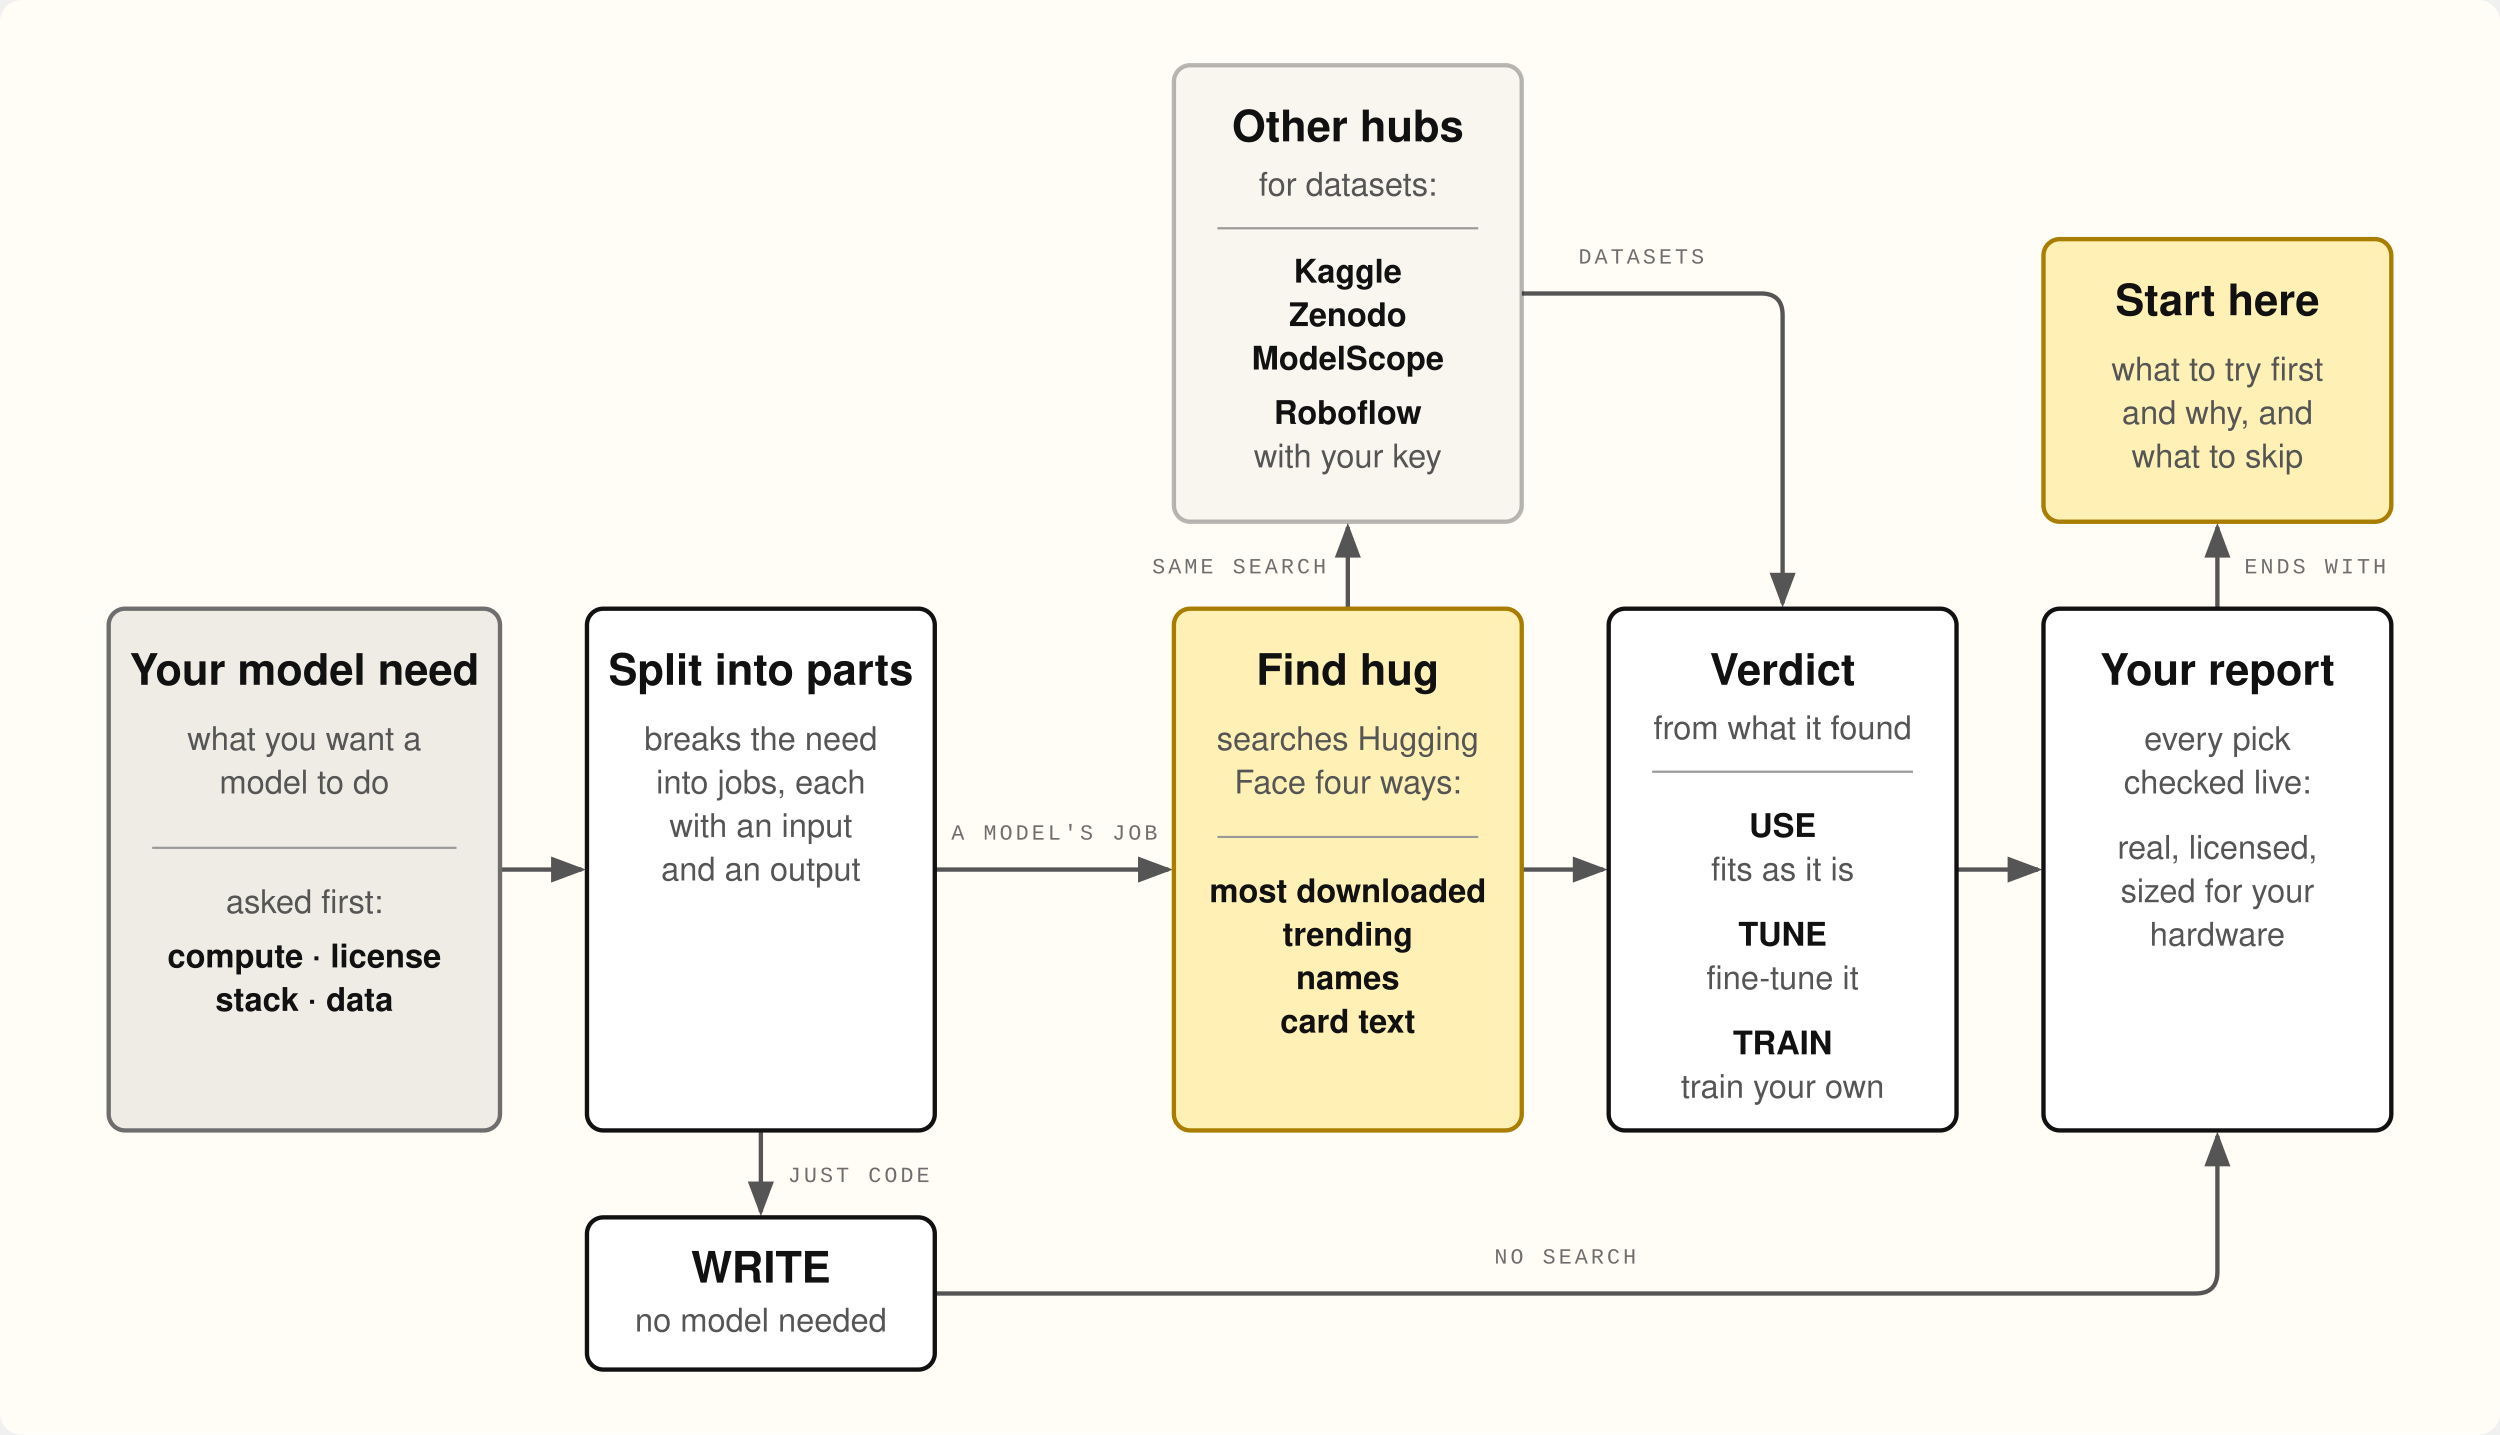
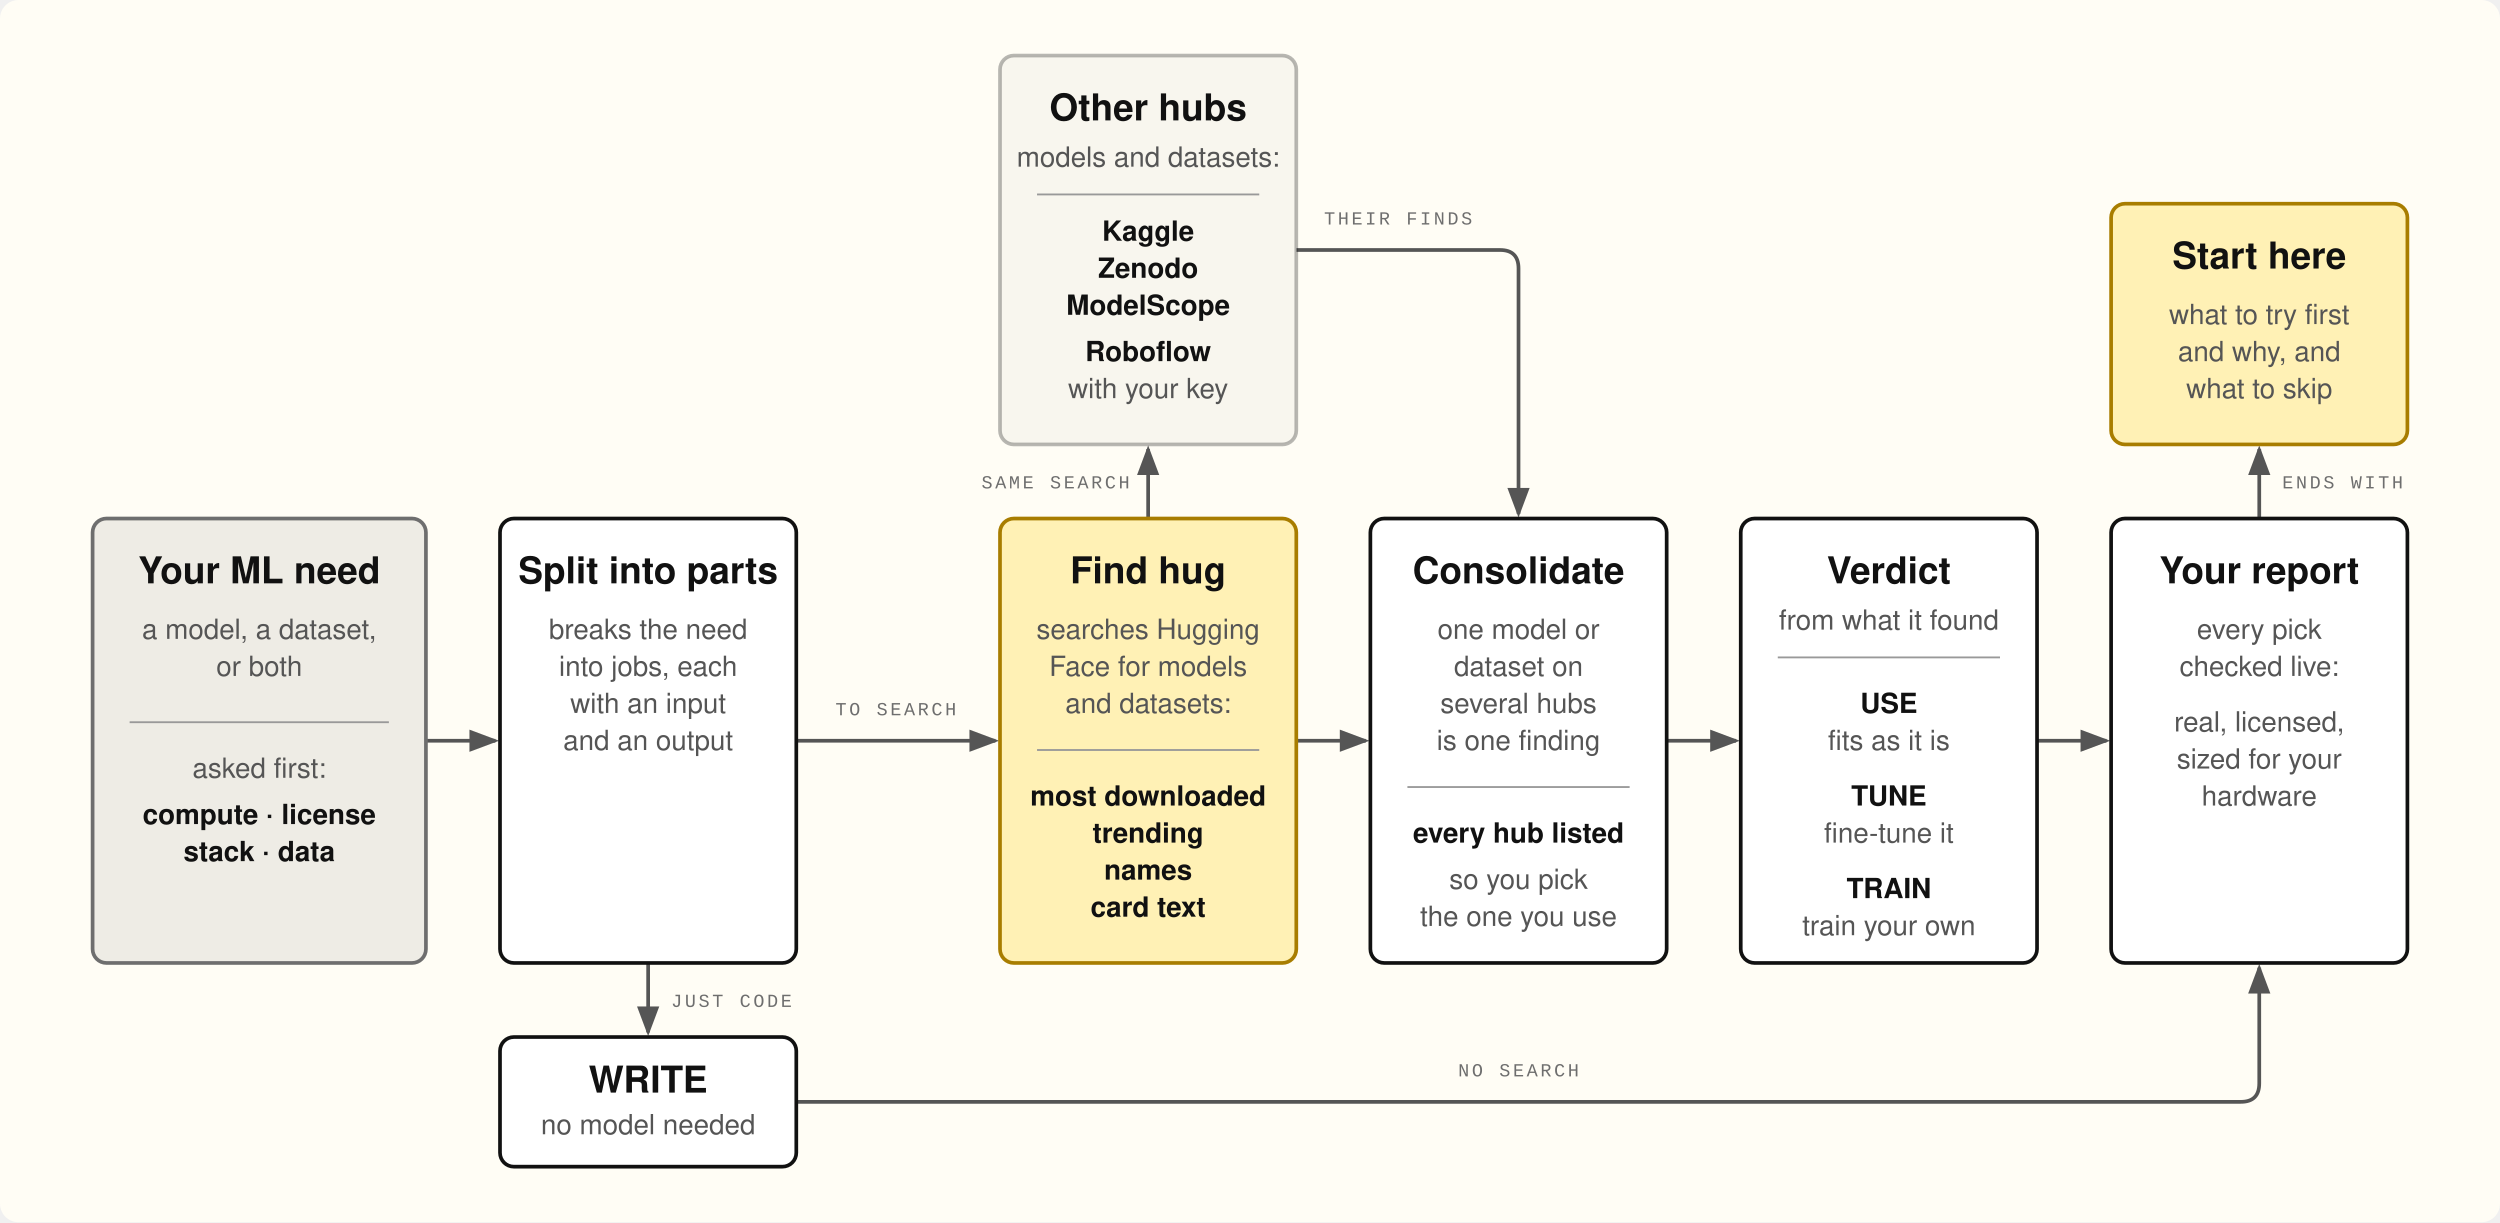
- <svg xmlns="http://www.w3.org/2000/svg" width="920" height="528" viewBox="0 0 920 528" role="img" aria-labelledby="flow-title flow-desc">
+ <svg xmlns="http://www.w3.org/2000/svg" width="1080" height="528" viewBox="0 0 1080 528" role="img" aria-labelledby="flow-title flow-desc">
  <defs>
    <marker id="flow-arrow" markerWidth="8" markerHeight="6" refX="7" refY="3" orient="auto">
      <polygon points="0 0, 8 3, 0 6" fill="#555555" />
    </marker>
  </defs>
-   <rect width="920" height="528" rx="8" fill="#fffdf5" />
+   <rect width="1080" height="528" rx="8" fill="#fffdf5" />
  <line x1="184" y1="320" x2="214" y2="320" stroke="#555555" stroke-width="1.6" marker-end="url(#flow-arrow)" />
  <line x1="344" y1="320" x2="430" y2="320" stroke="#555555" stroke-width="1.6" marker-end="url(#flow-arrow)" />
  <line x1="560" y1="320" x2="590" y2="320" stroke="#555555" stroke-width="1.6" marker-end="url(#flow-arrow)" />
  <line x1="720" y1="320" x2="750" y2="320" stroke="#555555" stroke-width="1.6" marker-end="url(#flow-arrow)" />
+   <line x1="880" y1="320" x2="910" y2="320" stroke="#555555" stroke-width="1.6" marker-end="url(#flow-arrow)" />
  <line x1="496" y1="224" x2="496" y2="194" stroke="#555555" stroke-width="1.6" marker-end="url(#flow-arrow)" />
  <path d="M560 108 H648 Q656 108 656 116 V222" fill="none" stroke="#555555" stroke-width="1.6" marker-end="url(#flow-arrow)" />
-   <line x1="816" y1="224" x2="816" y2="194" stroke="#555555" stroke-width="1.6" marker-end="url(#flow-arrow)" />
+   <line x1="976" y1="224" x2="976" y2="194" stroke="#555555" stroke-width="1.6" marker-end="url(#flow-arrow)" />
  <line x1="280" y1="416" x2="280" y2="446" stroke="#555555" stroke-width="1.6" marker-end="url(#flow-arrow)" />
-   <path d="M344 476 H808 Q816 476 816 468 V418" fill="none" stroke="#555555" stroke-width="1.6" marker-end="url(#flow-arrow)" />
+   <path d="M344 476 H968 Q976 476 976 468 V418" fill="none" stroke="#555555" stroke-width="1.6" marker-end="url(#flow-arrow)" />
  <rect x="40" y="224" width="144" height="192" rx="6" fill="#fffdf5" />
  <rect x="40" y="224" width="144" height="192" rx="6" fill="#555555" fill-opacity="0.10" stroke="#6e6e6e" stroke-width="1.6" />
  <rect x="216" y="224" width="128" height="192" rx="6" fill="#fffdf5" />
  <rect x="216" y="224" width="128" height="192" rx="6" fill="#ffffff" stroke="#111111" stroke-width="1.6" />
  <rect x="432" y="224" width="128" height="192" rx="6" fill="#fffdf5" />
  <rect x="432" y="224" width="128" height="192" rx="6" fill="#ffd21e" fill-opacity="0.30" stroke="#a87d00" stroke-width="1.6" />
  <rect x="592" y="224" width="128" height="192" rx="6" fill="#fffdf5" />
  <rect x="592" y="224" width="128" height="192" rx="6" fill="#ffffff" stroke="#111111" stroke-width="1.6" />
  <rect x="752" y="224" width="128" height="192" rx="6" fill="#fffdf5" />
  <rect x="752" y="224" width="128" height="192" rx="6" fill="#ffffff" stroke="#111111" stroke-width="1.6" />
+   <rect x="912" y="224" width="128" height="192" rx="6" fill="#fffdf5" />
+   <rect x="912" y="224" width="128" height="192" rx="6" fill="#ffffff" stroke="#111111" stroke-width="1.6" />
  <rect x="432" y="24" width="128" height="168" rx="6" fill="#fffdf5" />
  <rect x="432" y="24" width="128" height="168" rx="6" fill="#111111" fill-opacity="0.03" stroke="#111111" stroke-opacity="0.30" stroke-width="1.6" />
-   <rect x="752" y="88" width="128" height="104" rx="6" fill="#fffdf5" />
-   <rect x="752" y="88" width="128" height="104" rx="6" fill="#ffd21e" fill-opacity="0.30" stroke="#a87d00" stroke-width="1.6" />
+   <rect x="912" y="88" width="128" height="104" rx="6" fill="#fffdf5" />
+   <rect x="912" y="88" width="128" height="104" rx="6" fill="#ffd21e" fill-opacity="0.30" stroke="#a87d00" stroke-width="1.6" />
  <rect x="216" y="448" width="128" height="56" rx="6" fill="#fffdf5" />
  <rect x="216" y="448" width="128" height="56" rx="6" fill="#ffffff" stroke="#111111" stroke-width="1.6" />
  <line x1="56" y1="312" x2="168" y2="312" stroke="#999999" stroke-width="0.8" />
-   <line x1="448" y1="308" x2="544" y2="308" stroke="#999999" stroke-width="0.8" />
-   <line x1="608" y1="284" x2="704" y2="284" stroke="#999999" stroke-width="0.8" />
+   <line x1="448" y1="324" x2="544" y2="324" stroke="#999999" stroke-width="0.8" />
+   <line x1="608" y1="340" x2="704" y2="340" stroke="#999999" stroke-width="0.8" />
+   <line x1="768" y1="284" x2="864" y2="284" stroke="#999999" stroke-width="0.8" />
  <line x1="448" y1="84" x2="544" y2="84" stroke="#999999" stroke-width="0.8" />
-   <rect x="348" y="300" width="80" height="12" rx="2" fill="#fffdf5" />
-   <text x="388" y="309" font-family="ui-monospace, SFMono-Regular, Consolas, 'Liberation Mono', monospace" font-size="8" fill="#6e6e6e" letter-spacing="0.14em" text-anchor="middle">A MODEL'S JOB</text>
+   <rect x="359" y="300" width="56" height="12" rx="2" fill="#fffdf5" />
+   <text x="387" y="309" font-family="ui-monospace, SFMono-Regular, Consolas, 'Liberation Mono', monospace" font-size="8" fill="#6e6e6e" letter-spacing="0.14em" text-anchor="middle">TO SEARCH</text>
  <rect x="424" y="202" width="64" height="12" rx="2" fill="#fffdf5" />
  <text x="456" y="211" font-family="ui-monospace, SFMono-Regular, Consolas, 'Liberation Mono', monospace" font-size="8" fill="#6e6e6e" letter-spacing="0.14em" text-anchor="middle">SAME SEARCH</text>
-   <rect x="572" y="88" width="64" height="12" rx="2" fill="#fffdf5" />
-   <text x="604" y="97" font-family="ui-monospace, SFMono-Regular, Consolas, 'Liberation Mono', monospace" font-size="8" fill="#6e6e6e" letter-spacing="0.14em" text-anchor="middle">DATASETS</text>
-   <rect x="824" y="202" width="56" height="12" rx="2" fill="#fffdf5" />
-   <text x="852" y="211" font-family="ui-monospace, SFMono-Regular, Consolas, 'Liberation Mono', monospace" font-size="8" fill="#6e6e6e" letter-spacing="0.14em" text-anchor="middle">ENDS WITH</text>
+   <rect x="568" y="88" width="72" height="12" rx="2" fill="#fffdf5" />
+   <text x="604" y="97" font-family="ui-monospace, SFMono-Regular, Consolas, 'Liberation Mono', monospace" font-size="8" fill="#6e6e6e" letter-spacing="0.14em" text-anchor="middle">THEIR FINDS</text>
+   <rect x="984" y="202" width="56" height="12" rx="2" fill="#fffdf5" />
+   <text x="1012" y="211" font-family="ui-monospace, SFMono-Regular, Consolas, 'Liberation Mono', monospace" font-size="8" fill="#6e6e6e" letter-spacing="0.14em" text-anchor="middle">ENDS WITH</text>
  <rect x="288" y="426" width="56" height="12" rx="2" fill="#fffdf5" />
  <text x="316" y="435" font-family="ui-monospace, SFMono-Regular, Consolas, 'Liberation Mono', monospace" font-size="8" fill="#6e6e6e" letter-spacing="0.14em" text-anchor="middle">JUST CODE</text>
-   <rect x="548" y="456" width="56" height="12" rx="2" fill="#fffdf5" />
-   <text x="576" y="465" font-family="ui-monospace, SFMono-Regular, Consolas, 'Liberation Mono', monospace" font-size="8" fill="#6e6e6e" letter-spacing="0.14em" text-anchor="middle">NO SEARCH</text>
-   <text x="112" y="252" font-family="-apple-system, BlinkMacSystemFont, 'Segoe UI', Helvetica, Arial, sans-serif" font-size="16" font-weight="600" fill="#111111" text-anchor="middle">Your model need</text>
-   <text x="112" y="276" font-family="-apple-system, BlinkMacSystemFont, 'Segoe UI', Helvetica, Arial, sans-serif" font-size="12" fill="#555555" text-anchor="middle">what you want a</text>
-   <text x="112" y="292" font-family="-apple-system, BlinkMacSystemFont, 'Segoe UI', Helvetica, Arial, sans-serif" font-size="12" fill="#555555" text-anchor="middle">model to do</text>
+   <rect x="628" y="456" width="56" height="12" rx="2" fill="#fffdf5" />
+   <text x="656" y="465" font-family="ui-monospace, SFMono-Regular, Consolas, 'Liberation Mono', monospace" font-size="8" fill="#6e6e6e" letter-spacing="0.14em" text-anchor="middle">NO SEARCH</text>
+   <text x="112" y="252" font-family="-apple-system, BlinkMacSystemFont, 'Segoe UI', Helvetica, Arial, sans-serif" font-size="16" font-weight="600" fill="#111111" text-anchor="middle">Your ML need</text>
+   <text x="112" y="276" font-family="-apple-system, BlinkMacSystemFont, 'Segoe UI', Helvetica, Arial, sans-serif" font-size="12" fill="#555555" text-anchor="middle">a model, a dataset,</text>
+   <text x="112" y="292" font-family="-apple-system, BlinkMacSystemFont, 'Segoe UI', Helvetica, Arial, sans-serif" font-size="12" fill="#555555" text-anchor="middle">or both</text>
  <text x="112" y="336" font-family="-apple-system, BlinkMacSystemFont, 'Segoe UI', Helvetica, Arial, sans-serif" font-size="12" fill="#555555" text-anchor="middle">asked first:</text>
  <text x="112" y="356" font-family="-apple-system, BlinkMacSystemFont, 'Segoe UI', Helvetica, Arial, sans-serif" font-size="12" font-weight="600" fill="#111111" text-anchor="middle">compute · license</text>
  <text x="112" y="372" font-family="-apple-system, BlinkMacSystemFont, 'Segoe UI', Helvetica, Arial, sans-serif" font-size="12" font-weight="600" fill="#111111" text-anchor="middle">stack · data</text>
  <text x="280" y="252" font-family="-apple-system, BlinkMacSystemFont, 'Segoe UI', Helvetica, Arial, sans-serif" font-size="16" font-weight="600" fill="#111111" text-anchor="middle">Split into parts</text>
  <text x="280" y="276" font-family="-apple-system, BlinkMacSystemFont, 'Segoe UI', Helvetica, Arial, sans-serif" font-size="12" fill="#555555" text-anchor="middle">breaks the need</text>
  <text x="280" y="292" font-family="-apple-system, BlinkMacSystemFont, 'Segoe UI', Helvetica, Arial, sans-serif" font-size="12" fill="#555555" text-anchor="middle">into jobs, each</text>
  <text x="280" y="308" font-family="-apple-system, BlinkMacSystemFont, 'Segoe UI', Helvetica, Arial, sans-serif" font-size="12" fill="#555555" text-anchor="middle">with an input</text>
  <text x="280" y="324" font-family="-apple-system, BlinkMacSystemFont, 'Segoe UI', Helvetica, Arial, sans-serif" font-size="12" fill="#555555" text-anchor="middle">and an output</text>
  <text x="496" y="252" font-family="-apple-system, BlinkMacSystemFont, 'Segoe UI', Helvetica, Arial, sans-serif" font-size="16" font-weight="600" fill="#111111" text-anchor="middle">Find hug</text>
  <text x="496" y="276" font-family="-apple-system, BlinkMacSystemFont, 'Segoe UI', Helvetica, Arial, sans-serif" font-size="12" fill="#555555" text-anchor="middle">searches Hugging</text>
-   <text x="496" y="292" font-family="-apple-system, BlinkMacSystemFont, 'Segoe UI', Helvetica, Arial, sans-serif" font-size="12" fill="#555555" text-anchor="middle">Face four ways:</text>
-   <text x="496" y="332" font-family="-apple-system, BlinkMacSystemFont, 'Segoe UI', Helvetica, Arial, sans-serif" font-size="12" font-weight="600" fill="#111111" text-anchor="middle">most downloaded</text>
-   <text x="496" y="348" font-family="-apple-system, BlinkMacSystemFont, 'Segoe UI', Helvetica, Arial, sans-serif" font-size="12" font-weight="600" fill="#111111" text-anchor="middle">trending</text>
-   <text x="496" y="364" font-family="-apple-system, BlinkMacSystemFont, 'Segoe UI', Helvetica, Arial, sans-serif" font-size="12" font-weight="600" fill="#111111" text-anchor="middle">names</text>
-   <text x="496" y="380" font-family="-apple-system, BlinkMacSystemFont, 'Segoe UI', Helvetica, Arial, sans-serif" font-size="12" font-weight="600" fill="#111111" text-anchor="middle">card text</text>
+   <text x="496" y="292" font-family="-apple-system, BlinkMacSystemFont, 'Segoe UI', Helvetica, Arial, sans-serif" font-size="12" fill="#555555" text-anchor="middle">Face for models</text>
+   <text x="496" y="308" font-family="-apple-system, BlinkMacSystemFont, 'Segoe UI', Helvetica, Arial, sans-serif" font-size="12" fill="#555555" text-anchor="middle">and datasets:</text>
+   <text x="496" y="348" font-family="-apple-system, BlinkMacSystemFont, 'Segoe UI', Helvetica, Arial, sans-serif" font-size="12" font-weight="600" fill="#111111" text-anchor="middle">most downloaded</text>
+   <text x="496" y="364" font-family="-apple-system, BlinkMacSystemFont, 'Segoe UI', Helvetica, Arial, sans-serif" font-size="12" font-weight="600" fill="#111111" text-anchor="middle">trending</text>
+   <text x="496" y="380" font-family="-apple-system, BlinkMacSystemFont, 'Segoe UI', Helvetica, Arial, sans-serif" font-size="12" font-weight="600" fill="#111111" text-anchor="middle">names</text>
+   <text x="496" y="396" font-family="-apple-system, BlinkMacSystemFont, 'Segoe UI', Helvetica, Arial, sans-serif" font-size="12" font-weight="600" fill="#111111" text-anchor="middle">card text</text>
  <text x="496" y="52" font-family="-apple-system, BlinkMacSystemFont, 'Segoe UI', Helvetica, Arial, sans-serif" font-size="16" font-weight="600" fill="#111111" text-anchor="middle">Other hubs</text>
-   <text x="496" y="72" font-family="-apple-system, BlinkMacSystemFont, 'Segoe UI', Helvetica, Arial, sans-serif" font-size="12" fill="#555555" text-anchor="middle">for datasets:</text>
+   <text x="496" y="72" font-family="-apple-system, BlinkMacSystemFont, 'Segoe UI', Helvetica, Arial, sans-serif" font-size="12" fill="#555555" text-anchor="middle">models and datasets:</text>
  <text x="496" y="104" font-family="-apple-system, BlinkMacSystemFont, 'Segoe UI', Helvetica, Arial, sans-serif" font-size="12" font-weight="600" fill="#111111" text-anchor="middle">Kaggle</text>
  <text x="496" y="120" font-family="-apple-system, BlinkMacSystemFont, 'Segoe UI', Helvetica, Arial, sans-serif" font-size="12" font-weight="600" fill="#111111" text-anchor="middle">Zenodo</text>
  <text x="496" y="136" font-family="-apple-system, BlinkMacSystemFont, 'Segoe UI', Helvetica, Arial, sans-serif" font-size="12" font-weight="600" fill="#111111" text-anchor="middle">ModelScope</text>
  <text x="496" y="156" font-family="-apple-system, BlinkMacSystemFont, 'Segoe UI', Helvetica, Arial, sans-serif" font-size="12" font-weight="600" fill="#111111" text-anchor="middle">Roboflow</text>
  <text x="496" y="172" font-family="-apple-system, BlinkMacSystemFont, 'Segoe UI', Helvetica, Arial, sans-serif" font-size="12" fill="#555555" text-anchor="middle">with your key</text>
-   <text x="656" y="252" font-family="-apple-system, BlinkMacSystemFont, 'Segoe UI', Helvetica, Arial, sans-serif" font-size="16" font-weight="600" fill="#111111" text-anchor="middle">Verdict</text>
-   <text x="656" y="272" font-family="-apple-system, BlinkMacSystemFont, 'Segoe UI', Helvetica, Arial, sans-serif" font-size="12" fill="#555555" text-anchor="middle">from what it found</text>
-   <text x="656" y="308" font-family="-apple-system, BlinkMacSystemFont, 'Segoe UI', Helvetica, Arial, sans-serif" font-size="12" font-weight="600" fill="#111111" text-anchor="middle">USE</text>
-   <text x="656" y="324" font-family="-apple-system, BlinkMacSystemFont, 'Segoe UI', Helvetica, Arial, sans-serif" font-size="12" fill="#555555" text-anchor="middle">fits as it is</text>
-   <text x="656" y="348" font-family="-apple-system, BlinkMacSystemFont, 'Segoe UI', Helvetica, Arial, sans-serif" font-size="12" font-weight="600" fill="#111111" text-anchor="middle">TUNE</text>
-   <text x="656" y="364" font-family="-apple-system, BlinkMacSystemFont, 'Segoe UI', Helvetica, Arial, sans-serif" font-size="12" fill="#555555" text-anchor="middle">fine-tune it</text>
-   <text x="656" y="388" font-family="-apple-system, BlinkMacSystemFont, 'Segoe UI', Helvetica, Arial, sans-serif" font-size="12" font-weight="600" fill="#111111" text-anchor="middle">TRAIN</text>
-   <text x="656" y="404" font-family="-apple-system, BlinkMacSystemFont, 'Segoe UI', Helvetica, Arial, sans-serif" font-size="12" fill="#555555" text-anchor="middle">train your own</text>
-   <text x="816" y="252" font-family="-apple-system, BlinkMacSystemFont, 'Segoe UI', Helvetica, Arial, sans-serif" font-size="16" font-weight="600" fill="#111111" text-anchor="middle">Your report</text>
-   <text x="816" y="276" font-family="-apple-system, BlinkMacSystemFont, 'Segoe UI', Helvetica, Arial, sans-serif" font-size="12" fill="#555555" text-anchor="middle">every pick</text>
-   <text x="816" y="292" font-family="-apple-system, BlinkMacSystemFont, 'Segoe UI', Helvetica, Arial, sans-serif" font-size="12" fill="#555555" text-anchor="middle">checked live:</text>
-   <text x="816" y="316" font-family="-apple-system, BlinkMacSystemFont, 'Segoe UI', Helvetica, Arial, sans-serif" font-size="12" fill="#555555" text-anchor="middle">real, licensed,</text>
-   <text x="816" y="332" font-family="-apple-system, BlinkMacSystemFont, 'Segoe UI', Helvetica, Arial, sans-serif" font-size="12" fill="#555555" text-anchor="middle">sized for your</text>
-   <text x="816" y="348" font-family="-apple-system, BlinkMacSystemFont, 'Segoe UI', Helvetica, Arial, sans-serif" font-size="12" fill="#555555" text-anchor="middle">hardware</text>
-   <text x="816" y="116" font-family="-apple-system, BlinkMacSystemFont, 'Segoe UI', Helvetica, Arial, sans-serif" font-size="16" font-weight="600" fill="#111111" text-anchor="middle">Start here</text>
-   <text x="816" y="140" font-family="-apple-system, BlinkMacSystemFont, 'Segoe UI', Helvetica, Arial, sans-serif" font-size="12" fill="#555555" text-anchor="middle">what to try first</text>
-   <text x="816" y="156" font-family="-apple-system, BlinkMacSystemFont, 'Segoe UI', Helvetica, Arial, sans-serif" font-size="12" fill="#555555" text-anchor="middle">and why, and</text>
-   <text x="816" y="172" font-family="-apple-system, BlinkMacSystemFont, 'Segoe UI', Helvetica, Arial, sans-serif" font-size="12" fill="#555555" text-anchor="middle">what to skip</text>
+   <text x="656" y="252" font-family="-apple-system, BlinkMacSystemFont, 'Segoe UI', Helvetica, Arial, sans-serif" font-size="16" font-weight="600" fill="#111111" text-anchor="middle">Consolidate</text>
+   <text x="656" y="276" font-family="-apple-system, BlinkMacSystemFont, 'Segoe UI', Helvetica, Arial, sans-serif" font-size="12" fill="#555555" text-anchor="middle">one model or</text>
+   <text x="656" y="292" font-family="-apple-system, BlinkMacSystemFont, 'Segoe UI', Helvetica, Arial, sans-serif" font-size="12" fill="#555555" text-anchor="middle">dataset on</text>
+   <text x="656" y="308" font-family="-apple-system, BlinkMacSystemFont, 'Segoe UI', Helvetica, Arial, sans-serif" font-size="12" fill="#555555" text-anchor="middle">several hubs</text>
+   <text x="656" y="324" font-family="-apple-system, BlinkMacSystemFont, 'Segoe UI', Helvetica, Arial, sans-serif" font-size="12" fill="#555555" text-anchor="middle">is one finding</text>
+   <text x="656" y="364" font-family="-apple-system, BlinkMacSystemFont, 'Segoe UI', Helvetica, Arial, sans-serif" font-size="12" font-weight="600" fill="#111111" text-anchor="middle">every hub listed</text>
+   <text x="656" y="384" font-family="-apple-system, BlinkMacSystemFont, 'Segoe UI', Helvetica, Arial, sans-serif" font-size="12" fill="#555555" text-anchor="middle">so you pick</text>
+   <text x="656" y="400" font-family="-apple-system, BlinkMacSystemFont, 'Segoe UI', Helvetica, Arial, sans-serif" font-size="12" fill="#555555" text-anchor="middle">the one you use</text>
+   <text x="816" y="252" font-family="-apple-system, BlinkMacSystemFont, 'Segoe UI', Helvetica, Arial, sans-serif" font-size="16" font-weight="600" fill="#111111" text-anchor="middle">Verdict</text>
+   <text x="816" y="272" font-family="-apple-system, BlinkMacSystemFont, 'Segoe UI', Helvetica, Arial, sans-serif" font-size="12" fill="#555555" text-anchor="middle">from what it found</text>
+   <text x="816" y="308" font-family="-apple-system, BlinkMacSystemFont, 'Segoe UI', Helvetica, Arial, sans-serif" font-size="12" font-weight="600" fill="#111111" text-anchor="middle">USE</text>
+   <text x="816" y="324" font-family="-apple-system, BlinkMacSystemFont, 'Segoe UI', Helvetica, Arial, sans-serif" font-size="12" fill="#555555" text-anchor="middle">fits as it is</text>
+   <text x="816" y="348" font-family="-apple-system, BlinkMacSystemFont, 'Segoe UI', Helvetica, Arial, sans-serif" font-size="12" font-weight="600" fill="#111111" text-anchor="middle">TUNE</text>
+   <text x="816" y="364" font-family="-apple-system, BlinkMacSystemFont, 'Segoe UI', Helvetica, Arial, sans-serif" font-size="12" fill="#555555" text-anchor="middle">fine-tune it</text>
+   <text x="816" y="388" font-family="-apple-system, BlinkMacSystemFont, 'Segoe UI', Helvetica, Arial, sans-serif" font-size="12" font-weight="600" fill="#111111" text-anchor="middle">TRAIN</text>
+   <text x="816" y="404" font-family="-apple-system, BlinkMacSystemFont, 'Segoe UI', Helvetica, Arial, sans-serif" font-size="12" fill="#555555" text-anchor="middle">train your own</text>
+   <text x="976" y="252" font-family="-apple-system, BlinkMacSystemFont, 'Segoe UI', Helvetica, Arial, sans-serif" font-size="16" font-weight="600" fill="#111111" text-anchor="middle">Your report</text>
+   <text x="976" y="276" font-family="-apple-system, BlinkMacSystemFont, 'Segoe UI', Helvetica, Arial, sans-serif" font-size="12" fill="#555555" text-anchor="middle">every pick</text>
+   <text x="976" y="292" font-family="-apple-system, BlinkMacSystemFont, 'Segoe UI', Helvetica, Arial, sans-serif" font-size="12" fill="#555555" text-anchor="middle">checked live:</text>
+   <text x="976" y="316" font-family="-apple-system, BlinkMacSystemFont, 'Segoe UI', Helvetica, Arial, sans-serif" font-size="12" fill="#555555" text-anchor="middle">real, licensed,</text>
+   <text x="976" y="332" font-family="-apple-system, BlinkMacSystemFont, 'Segoe UI', Helvetica, Arial, sans-serif" font-size="12" fill="#555555" text-anchor="middle">sized for your</text>
+   <text x="976" y="348" font-family="-apple-system, BlinkMacSystemFont, 'Segoe UI', Helvetica, Arial, sans-serif" font-size="12" fill="#555555" text-anchor="middle">hardware</text>
+   <text x="976" y="116" font-family="-apple-system, BlinkMacSystemFont, 'Segoe UI', Helvetica, Arial, sans-serif" font-size="16" font-weight="600" fill="#111111" text-anchor="middle">Start here</text>
+   <text x="976" y="140" font-family="-apple-system, BlinkMacSystemFont, 'Segoe UI', Helvetica, Arial, sans-serif" font-size="12" fill="#555555" text-anchor="middle">what to try first</text>
+   <text x="976" y="156" font-family="-apple-system, BlinkMacSystemFont, 'Segoe UI', Helvetica, Arial, sans-serif" font-size="12" fill="#555555" text-anchor="middle">and why, and</text>
+   <text x="976" y="172" font-family="-apple-system, BlinkMacSystemFont, 'Segoe UI', Helvetica, Arial, sans-serif" font-size="12" fill="#555555" text-anchor="middle">what to skip</text>
  <text x="280" y="472" font-family="-apple-system, BlinkMacSystemFont, 'Segoe UI', Helvetica, Arial, sans-serif" font-size="16" font-weight="600" fill="#111111" text-anchor="middle">WRITE</text>
  <text x="280" y="490" font-family="-apple-system, BlinkMacSystemFont, 'Segoe UI', Helvetica, Arial, sans-serif" font-size="12" fill="#555555" text-anchor="middle">no model needed</text>
</svg>
